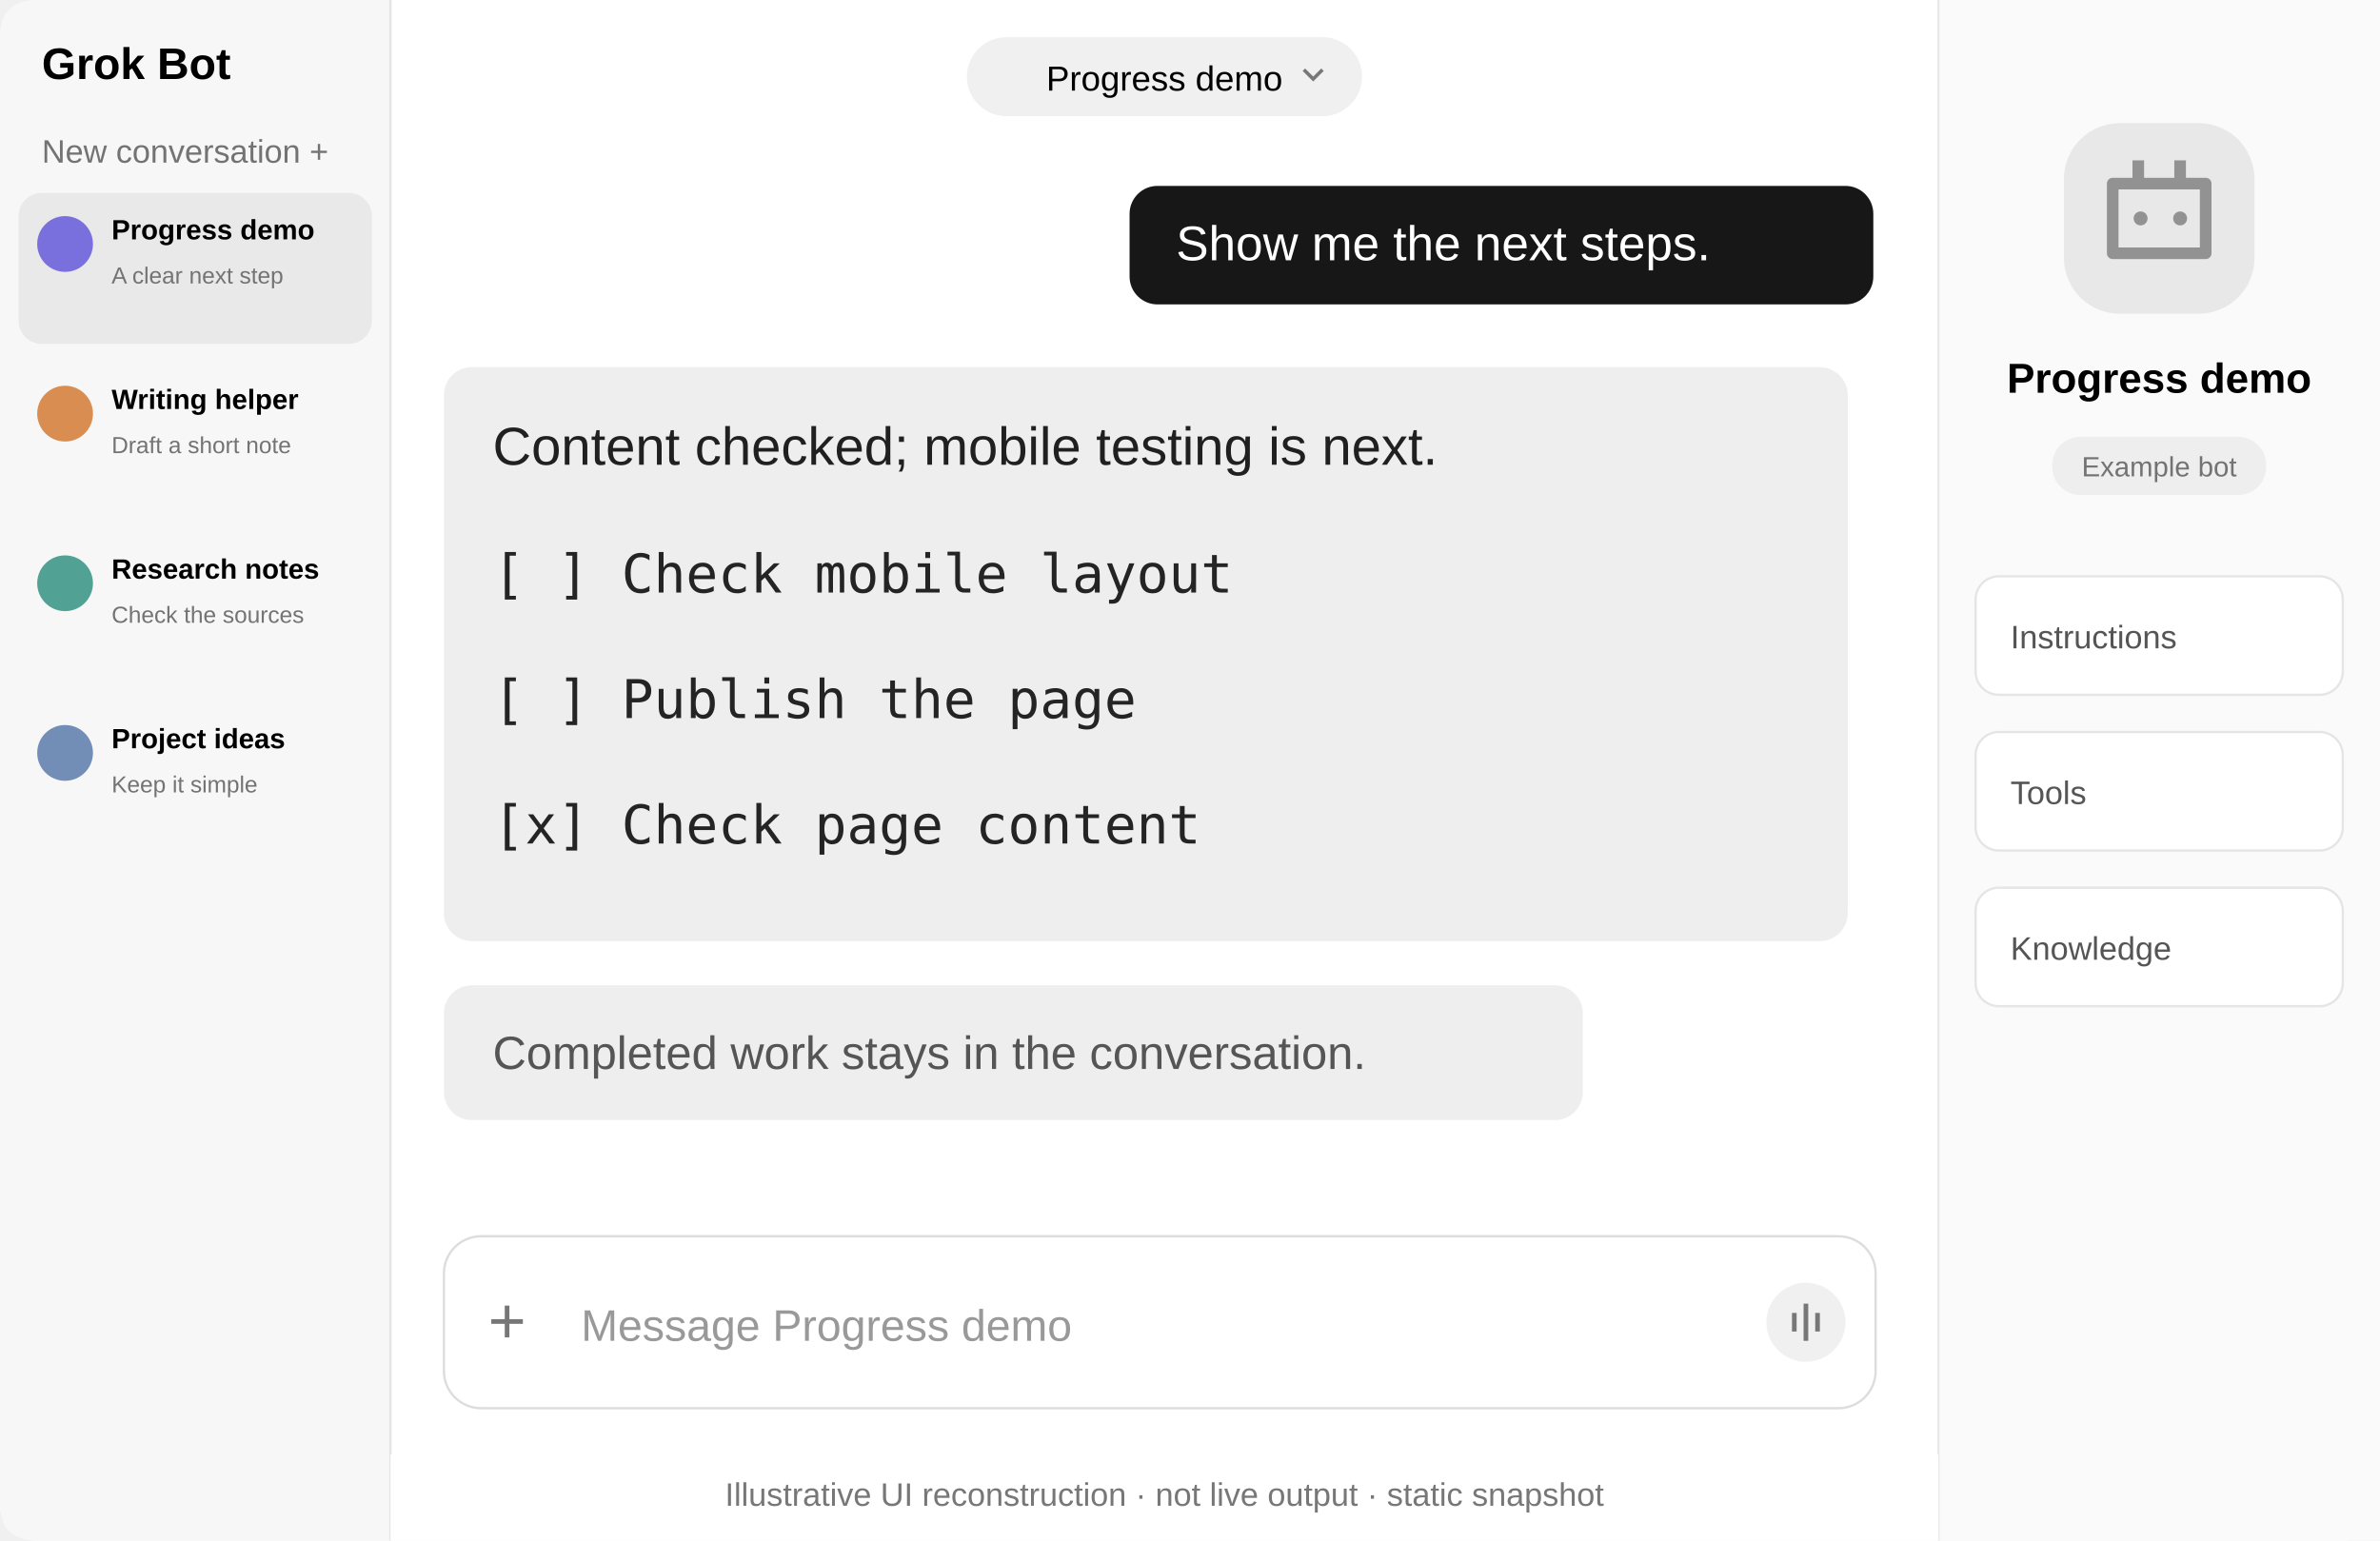
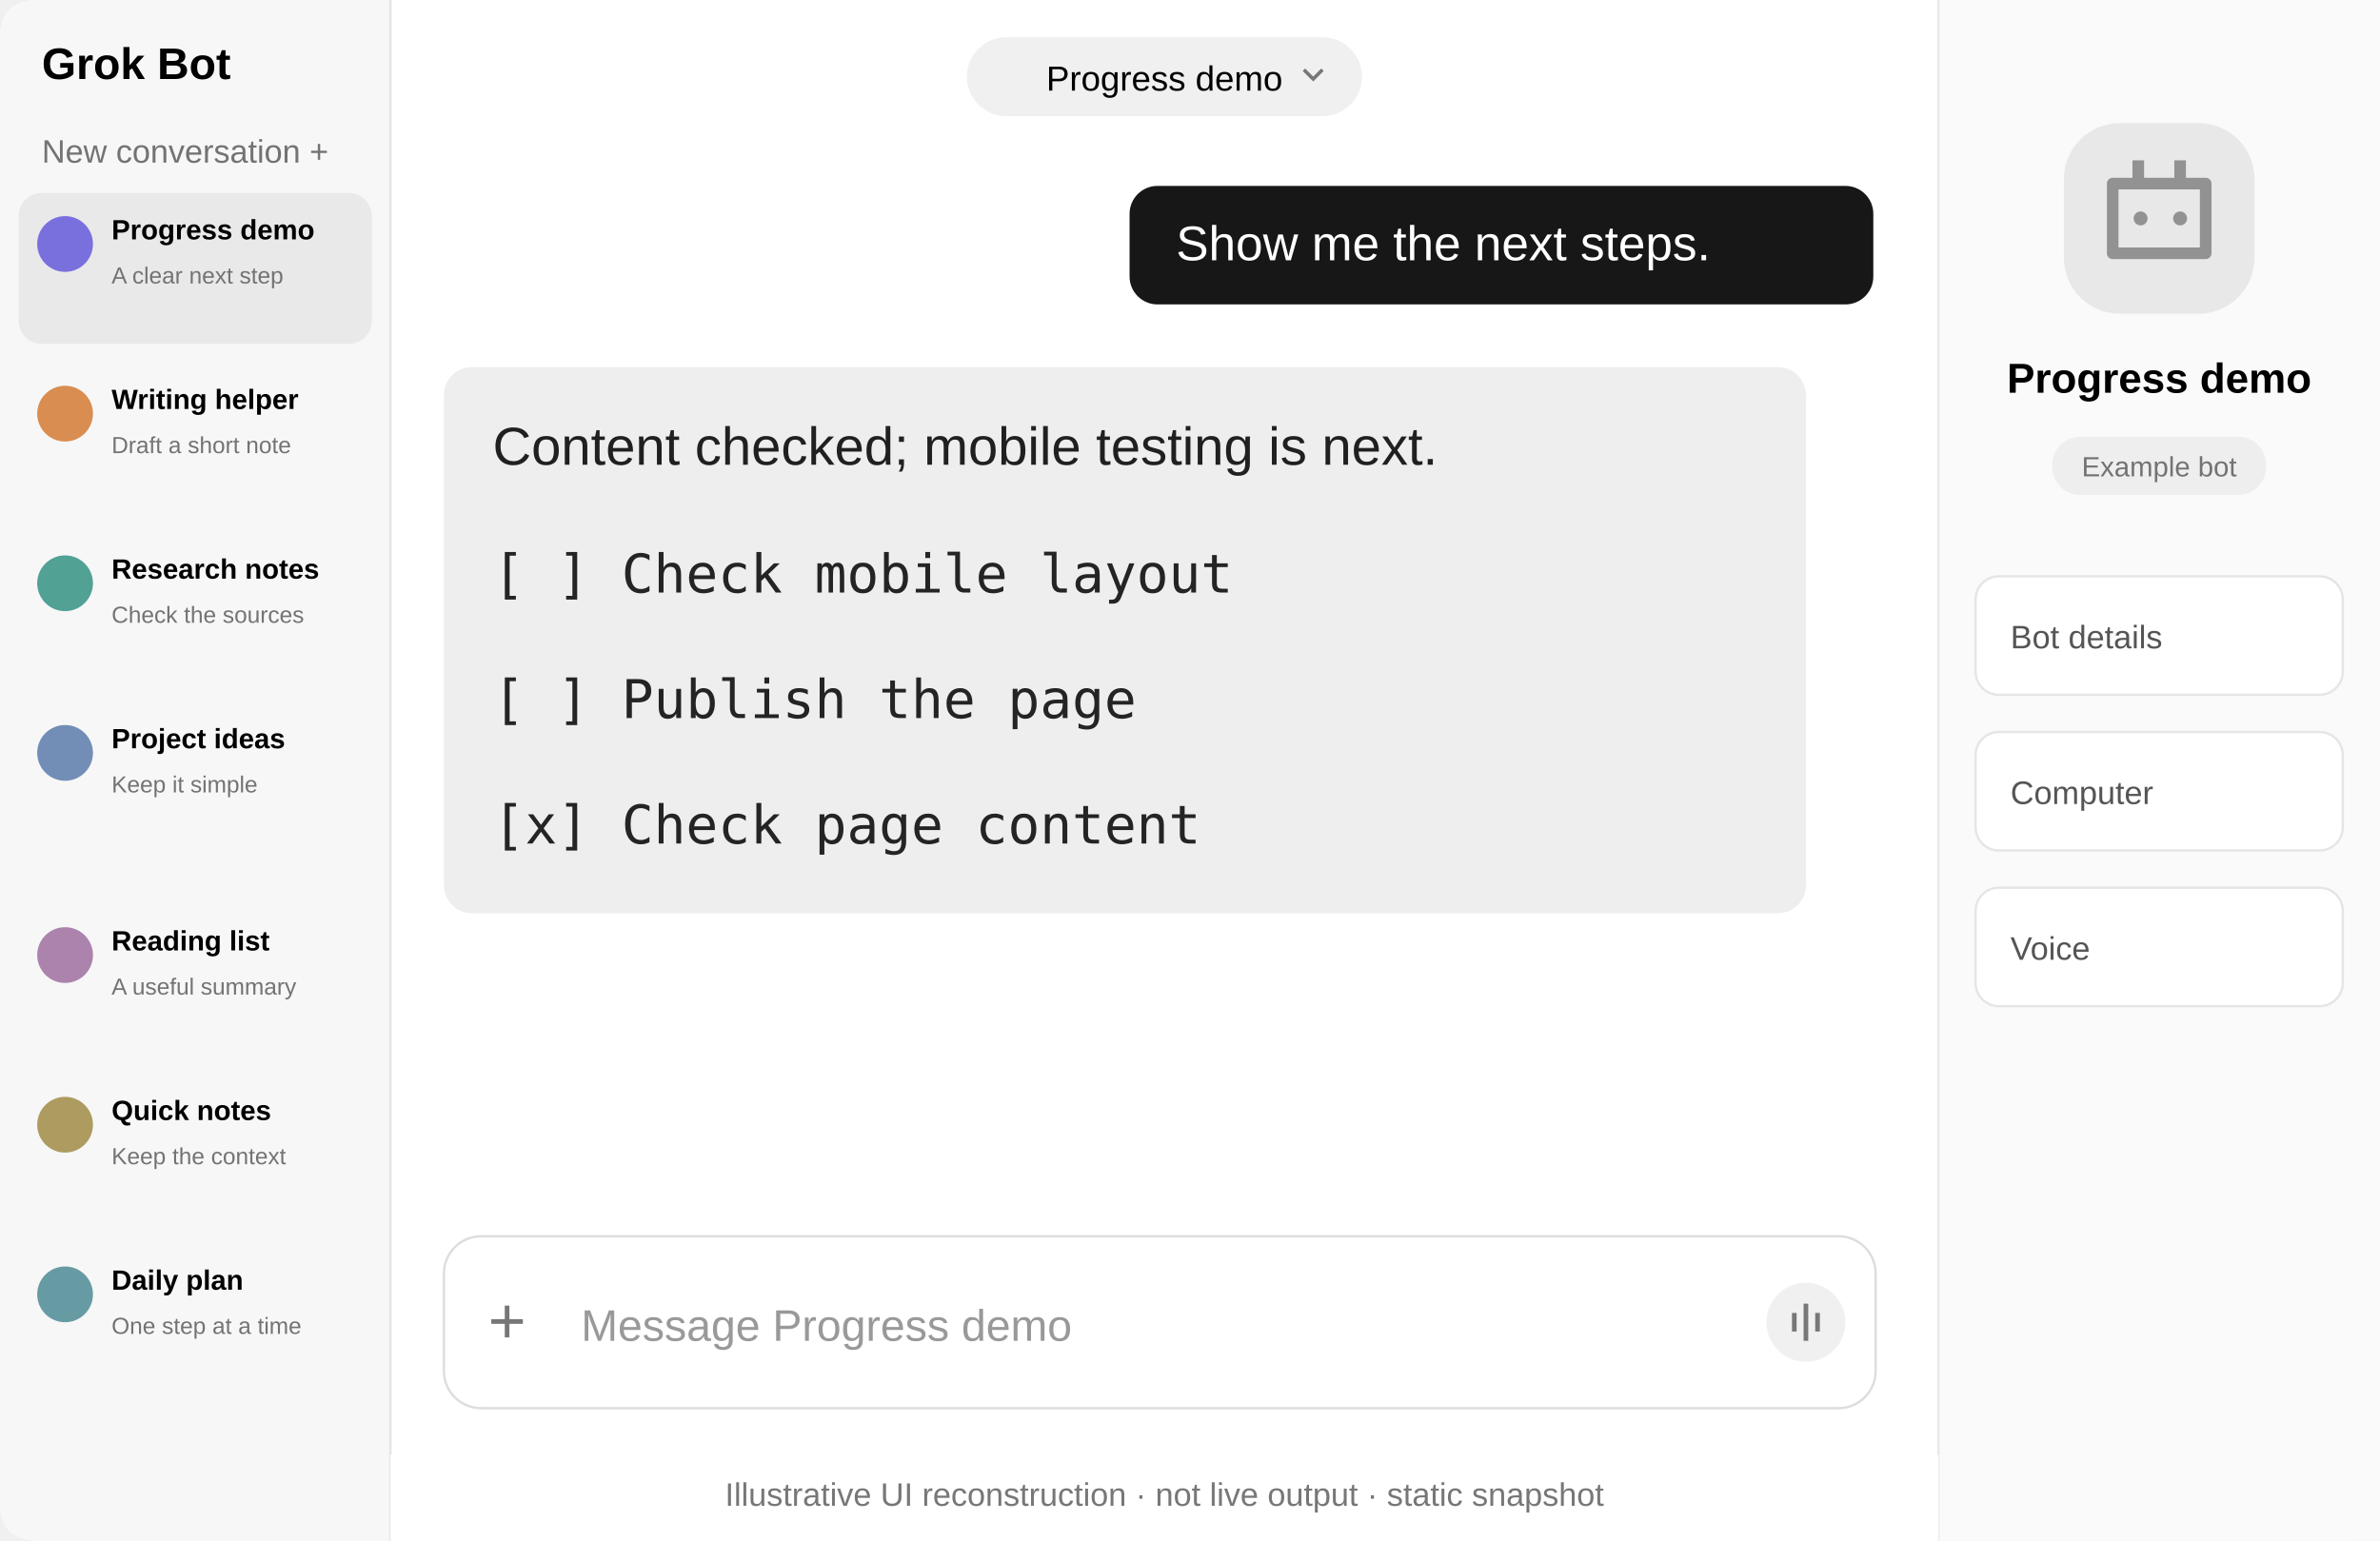
<svg xmlns="http://www.w3.org/2000/svg" width="1024" height="663" viewBox="0 0 1024 663" role="img" aria-labelledby="title desc">
  <style>text{font-family:Arial,sans-serif}.muted{fill:#737373}.scene{opacity:0}.first{opacity:1}.task{font-family:monospace;font-size:23px;fill:#242424}.lead{font-size:23px;fill:#202020}
+ 
+ @media (max-width:600px){#left-panel,#right-panel{display:none}#responsive-frame{transform:translate(-260px,-100px) scale(1.5)}.camera{animation:none!important}}
</style>
  <rect width="1024" height="663" rx="16" fill="#fff" />
-   <g class="camera">
-     <g id="left-panel">
-       <path d="M16 0H168V663H16Q0 663 0 647V16Q0 0 16 0" fill="#f7f7f7" />
-       <text x="18" y="34" font-size="19" font-weight="bold">Grok Bot</text>
-       <text x="18" y="70" font-size="14" class="muted">New conversation +</text>
-       <rect x="8" y="83" width="152" height="65" rx="10" fill="#e9e9e9" />
-       <circle cx="28" cy="105" r="12" fill="#7970dd" />
-       <text x="48" y="103" font-size="12" font-weight="bold">Progress demo</text>
-       <text x="48" y="122" font-size="10" class="muted">A clear next step</text>
-       <circle cx="28" cy="178" r="12" fill="#d98d50" />
-       <text x="48" y="176" font-size="12" font-weight="bold">Writing helper</text>
-       <text x="48" y="195" font-size="10" class="muted">Draft a short note</text>
-       <circle cx="28" cy="251" r="12" fill="#52a195" />
-       <text x="48" y="249" font-size="12" font-weight="bold">Research notes</text>
-       <text x="48" y="268" font-size="10" class="muted">Check the sources</text>
-       <circle cx="28" cy="324" r="12" fill="#728eb6" />
-       <text x="48" y="322" font-size="12" font-weight="bold">Project ideas</text>
-       <text x="48" y="341" font-size="10" class="muted">Keep it simple</text>
-     </g>
-     <g id="right-panel">
-       <rect x="834" width="190" height="663" fill="#fafafa" />
-       <path d="M834 0V663" stroke="#e9e9e9" />
-       <rect x="888" y="53" width="82" height="82" rx="24" fill="#e8e8e8" />
-       <path d="M909 79h40v30h-40zM920 69v10m18-10v10" fill="none" stroke="#929292" stroke-width="5" stroke-linejoin="round" />
-       <circle cx="921" cy="94" r="3" fill="#929292" />
-       <circle cx="938" cy="94" r="3" fill="#929292" />
-       <text x="929" y="169" text-anchor="middle" font-size="18" font-weight="bold">Progress demo</text>
-       <rect x="883" y="188" width="92" height="25" rx="12" fill="#eee" />
-       <text x="929" y="205" text-anchor="middle" font-size="12" class="muted">Example bot</text>
-       <rect x="850" y="248" width="158" height="51" rx="10" fill="#fff" stroke="#e5e5e5" />
-       <text x="865" y="279" font-size="14" fill="#555">Instructions</text>
-       <rect x="850" y="315" width="158" height="51" rx="10" fill="#fff" stroke="#e5e5e5" />
-       <text x="865" y="346" font-size="14" fill="#555">Tools</text>
-       <rect x="850" y="382" width="158" height="51" rx="10" fill="#fff" stroke="#e5e5e5" />
-       <text x="865" y="413" font-size="14" fill="#555">Knowledge</text>
-     </g>
-     <g id="chat-panel">
-       <path d="M168 0V663" stroke="#e5e5e5" />
-       <rect x="416" y="16" width="170" height="34" rx="17" fill="#f0f0f0" />
-       <text x="501" y="39" text-anchor="middle" font-size="15">Progress demo</text>
-       <path d="m561 30 4 4 4-4" fill="none" stroke="#777" stroke-width="1.5" />
-       <g id="user-bubble">
-         <rect x="486" y="80" width="320" height="51" rx="12" fill="#171717" />
-         <text x="506" y="112" fill="#fff" font-size="21">Show me the next steps.</text>
+   <g id="responsive-frame">
+     <g class="camera">
+       <g id="left-panel">
+         <path d="M16 0H168V663H16Q0 663 0 647V16Q0 0 16 0" fill="#f7f7f7" />
+         <text x="18" y="34" font-size="19" font-weight="bold">Grok Bot</text>
+         <text x="18" y="70" font-size="14" class="muted">New conversation +</text>
+         <rect x="8" y="83" width="152" height="65" rx="10" fill="#e9e9e9" />
+         <circle cx="28" cy="105" r="12" fill="#7970dd" />
+         <text x="48" y="103" font-size="12" font-weight="bold">Progress demo</text>
+         <text x="48" y="122" font-size="10" class="muted">A clear next step</text>
+         <circle cx="28" cy="178" r="12" fill="#d98d50" />
+         <text x="48" y="176" font-size="12" font-weight="bold">Writing helper</text>
+         <text x="48" y="195" font-size="10" class="muted">Draft a short note</text>
+         <circle cx="28" cy="251" r="12" fill="#52a195" />
+         <text x="48" y="249" font-size="12" font-weight="bold">Research notes</text>
+         <text x="48" y="268" font-size="10" class="muted">Check the sources</text>
+         <circle cx="28" cy="324" r="12" fill="#728eb6" />
+         <text x="48" y="322" font-size="12" font-weight="bold">Project ideas</text>
+         <text x="48" y="341" font-size="10" class="muted">Keep it simple</text>
+         <circle cx="28" cy="411" r="12" fill="#ab83ad" />
+         <text x="48" y="409" font-size="12" font-weight="bold">Reading list</text>
+         <text x="48" y="428" font-size="10" class="muted">A useful summary</text>
+         <circle cx="28" cy="484" r="12" fill="#ae9b60" />
+         <text x="48" y="482" font-size="12" font-weight="bold">Quick notes</text>
+         <text x="48" y="501" font-size="10" class="muted">Keep the context</text>
+         <circle cx="28" cy="557" r="12" fill="#679ba4" />
+         <text x="48" y="555" font-size="12" font-weight="bold">Daily plan</text>
+         <text x="48" y="574" font-size="10" class="muted">One step at a time</text>
      </g>
-       <g class="scene first" id="snapshot-1">
-         <g id="assistant-bubble-1">
-           <rect x="191" y="158" width="604" height="247" rx="12" fill="#eee" />
-           <text class="lead" x="212" y="200">Content checked; mobile testing is next.</text>
-           <text class="task" x="212" y="255">[ ] Check mobile layout</text>
-           <text class="task" x="212" y="309">[ ] Publish the page</text>
-           <text class="task" x="212" y="363">[x] Check page content</text>
+       <g id="right-panel">
+         <rect x="834" width="190" height="663" fill="#fafafa" />
+         <path d="M834 0V663" stroke="#e9e9e9" />
+         <rect x="888" y="53" width="82" height="82" rx="24" fill="#e8e8e8" />
+         <path d="M909 79h40v30h-40zM920 69v10m18-10v10" fill="none" stroke="#929292" stroke-width="5" stroke-linejoin="round" />
+         <circle cx="921" cy="94" r="3" fill="#929292" />
+         <circle cx="938" cy="94" r="3" fill="#929292" />
+         <text x="929" y="169" text-anchor="middle" font-size="18" font-weight="bold">Progress demo</text>
+         <rect x="883" y="188" width="92" height="25" rx="12" fill="#eee" />
+         <text x="929" y="205" text-anchor="middle" font-size="12" class="muted">Example bot</text>
+         <rect x="850" y="248" width="158" height="51" rx="10" fill="#fff" stroke="#e5e5e5" />
+         <text x="865" y="279" font-size="14" fill="#555">Bot details</text>
+         <rect x="850" y="315" width="158" height="51" rx="10" fill="#fff" stroke="#e5e5e5" />
+         <text x="865" y="346" font-size="14" fill="#555">Computer</text>
+         <rect x="850" y="382" width="158" height="51" rx="10" fill="#fff" stroke="#e5e5e5" />
+         <text x="865" y="413" font-size="14" fill="#555">Voice</text>
+       </g>
+       <g id="chat-panel">
+         <path d="M168 0V663" stroke="#e5e5e5" />
+         <rect x="416" y="16" width="170" height="34" rx="17" fill="#f0f0f0" />
+         <text x="501" y="39" text-anchor="middle" font-size="15">Progress demo</text>
+         <path d="m561 30 4 4 4-4" fill="none" stroke="#777" stroke-width="1.5" />
+         <g id="user-bubble">
+           <rect x="486" y="80" width="320" height="51" rx="12" fill="#171717" />
+           <text x="506" y="112" fill="#fff" font-size="21">Show me the next steps.</text>
        </g>
-       </g>
-       <g id="assistant-context">
-         <rect x="191" y="424" width="490" height="58" rx="12" fill="#eee" />
-         <text x="212" y="460" font-size="20" fill="#555">Completed work stays in the conversation.</text>
-       </g>
-       <g id="input-box">
-         <rect x="191" y="532" width="616" height="74" rx="16" fill="#fff" stroke="#ddd" />
-         <text x="210" y="578" font-size="28" fill="#777">+</text>
-         <text x="250" y="577" font-size="19" fill="#999">Message Progress demo</text>
-         <circle cx="777" cy="569" r="17" fill="#f0f0f0" />
-         <path d="M772 565v8m5-12v16m5-12v8" stroke="#777" stroke-width="2" />
+         <g class="scene first" id="snapshot-1">
+           <g id="assistant-bubble-1">
+             <rect x="191" y="158" width="586" height="235" rx="12" fill="#eee" />
+             <text class="lead" x="212" y="200">Content checked; mobile testing is next.</text>
+             <text class="task" x="212" y="255">[ ] Check mobile layout</text>
+             <text class="task" x="212" y="309">[ ] Publish the page</text>
+             <text class="task" x="212" y="363">[x] Check page content</text>
+           </g>
+         </g>
+         <g id="input-box">
+           <rect x="191" y="532" width="616" height="74" rx="16" fill="#fff" stroke="#ddd" />
+           <text x="210" y="578" font-size="28" fill="#777">+</text>
+           <text x="250" y="577" font-size="19" fill="#999">Message Progress demo</text>
+           <circle cx="777" cy="569" r="17" fill="#f0f0f0" />
+           <path d="M772 565v8m5-12v16m5-12v8" stroke="#777" stroke-width="2" />
+         </g>
      </g>
    </g>
  </g>
  <rect x="168" y="626" width="666" height="37" fill="#fff" />
  <text x="501" y="648" text-anchor="middle" font-size="14" fill="#777">Illustrative UI reconstruction · not live output · static snapshot</text>
</svg>
